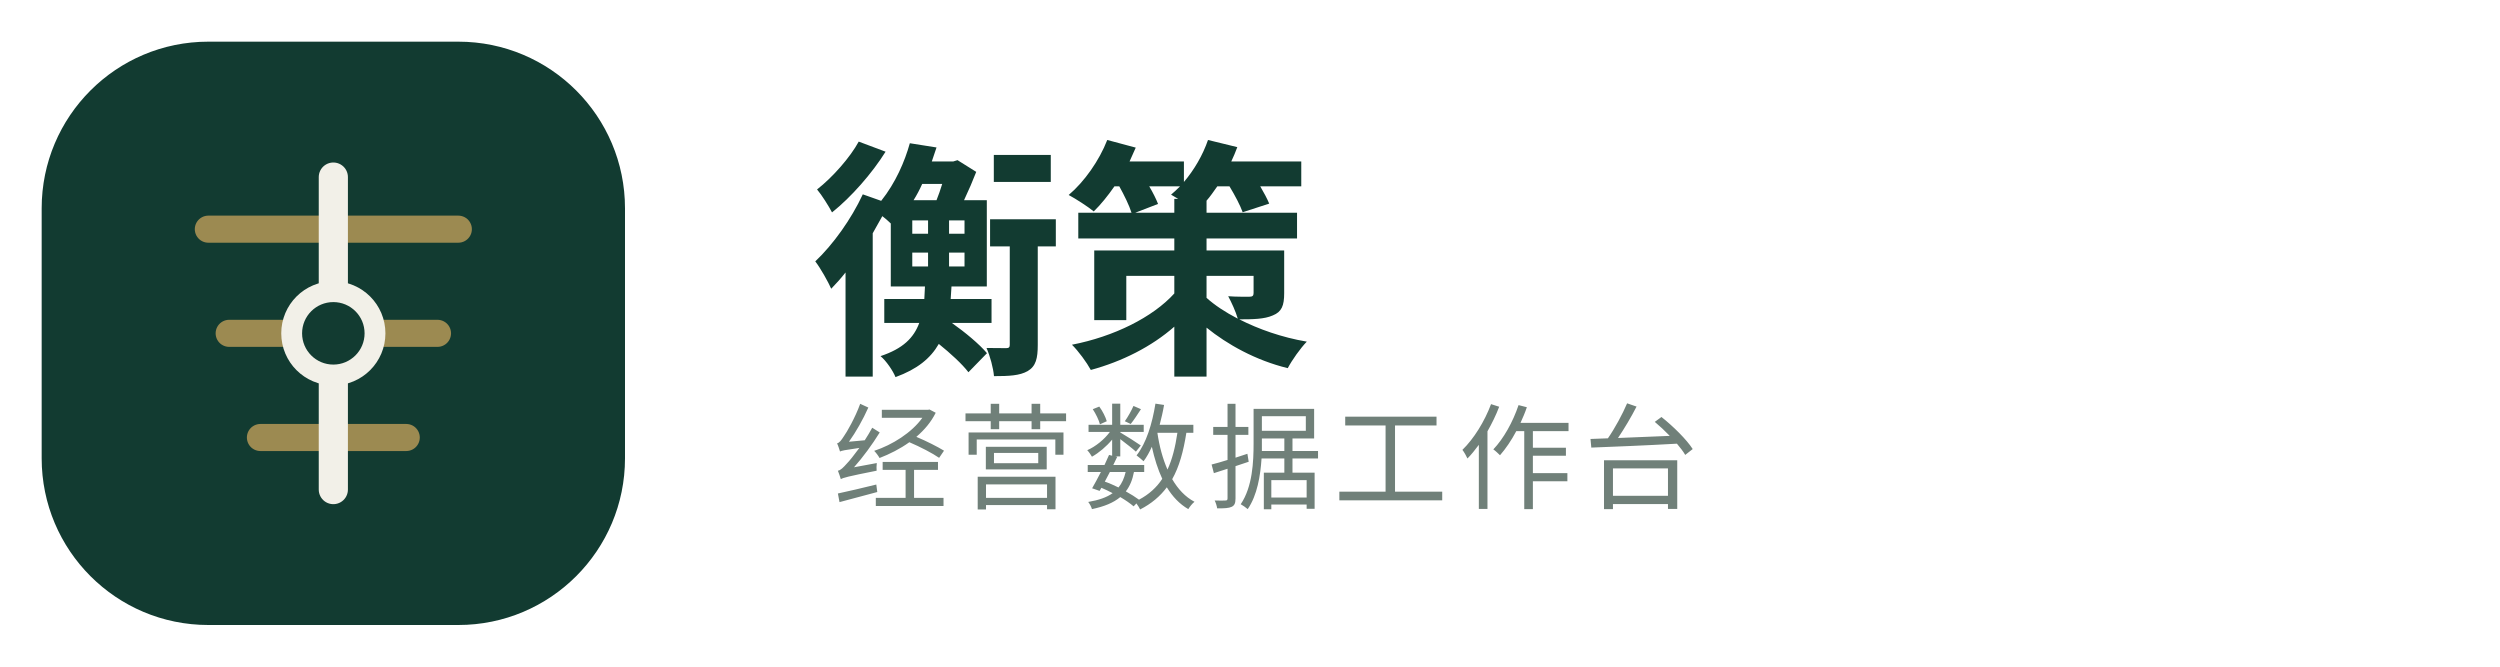
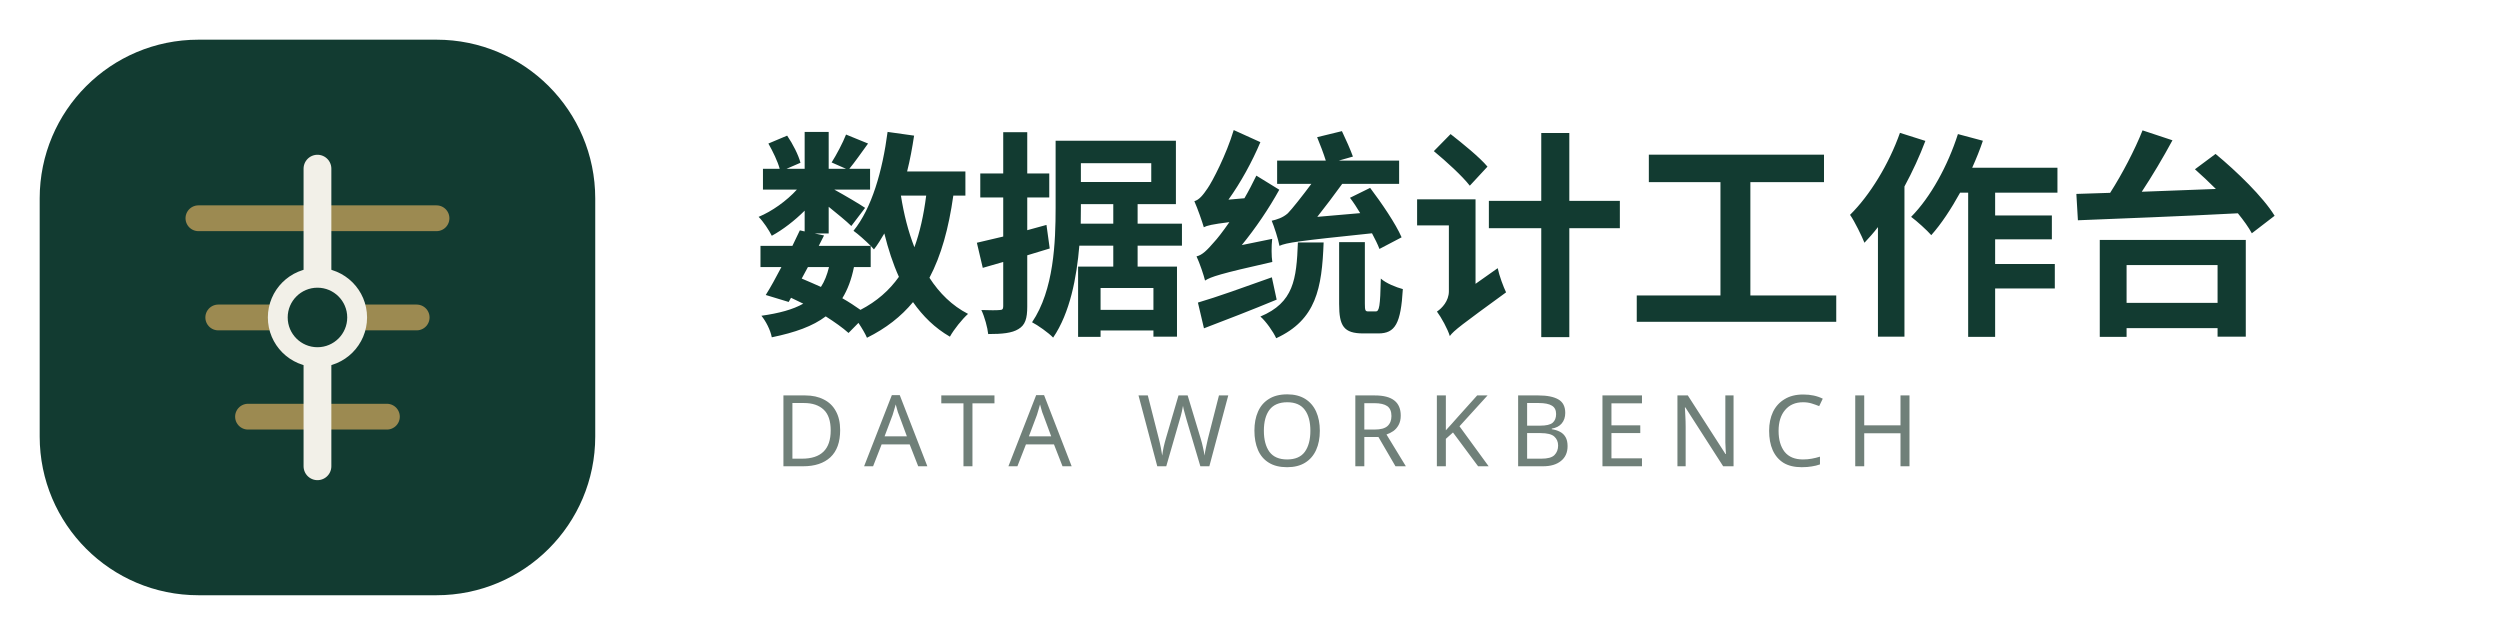
- <svg xmlns="http://www.w3.org/2000/svg" viewBox="0 0 240 64">
+ <svg xmlns="http://www.w3.org/2000/svg" viewBox="0 0 252 64">
  <rect x="4" y="4" width="56" height="56" rx="16" fill="#123B31" />
  <path d="M20 22h24M22 32h20M25 42h14" stroke="#C9A45C" stroke-width="2.6" stroke-linecap="round" opacity=".75" />
  <path d="M32 17v30" stroke="#F2F0E8" stroke-width="2.8" stroke-linecap="round" />
  <circle cx="32" cy="32" r="4" fill="#123B31" stroke="#F2F0E8" stroke-width="2" />
-   <text x="78" y="34" font-family="Microsoft YaHei, sans-serif" font-size="24" font-weight="700" fill="#123B31">衡策</text>
-   <text x="80" y="48" font-family="Microsoft YaHei, sans-serif" font-size="11" letter-spacing="1" fill="#708079">经营数据工作台</text>
+   <text x="76" y="32" font-family="Microsoft YaHei, sans-serif" font-size="22" font-weight="700" fill="#123B31">数据统计工作台</text>
+   <text x="78" y="47" font-family="Microsoft YaHei, sans-serif" font-size="10" letter-spacing="2" fill="#708079">DATA WORKBENCH</text>
</svg>
